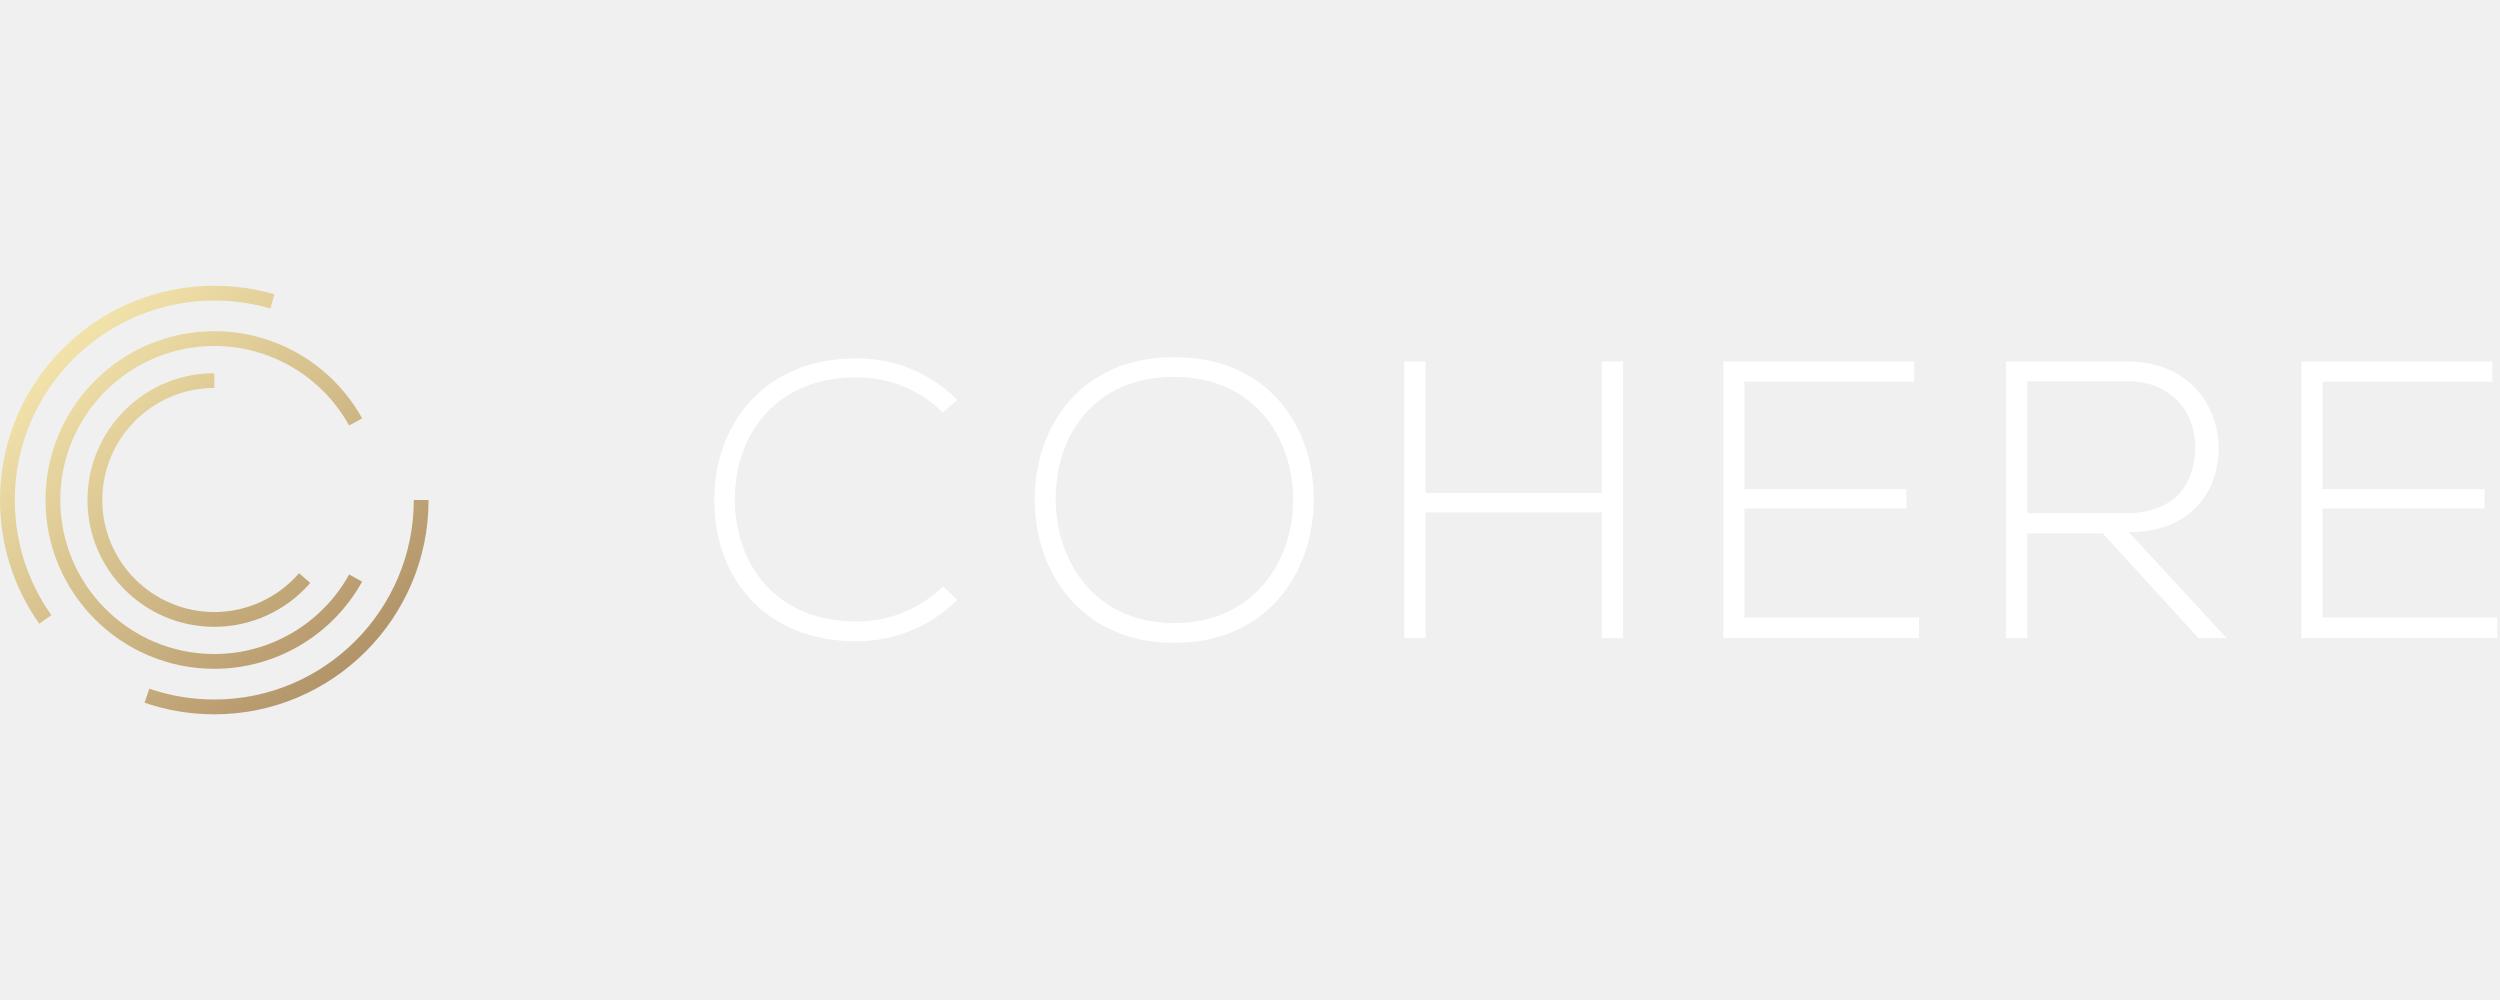
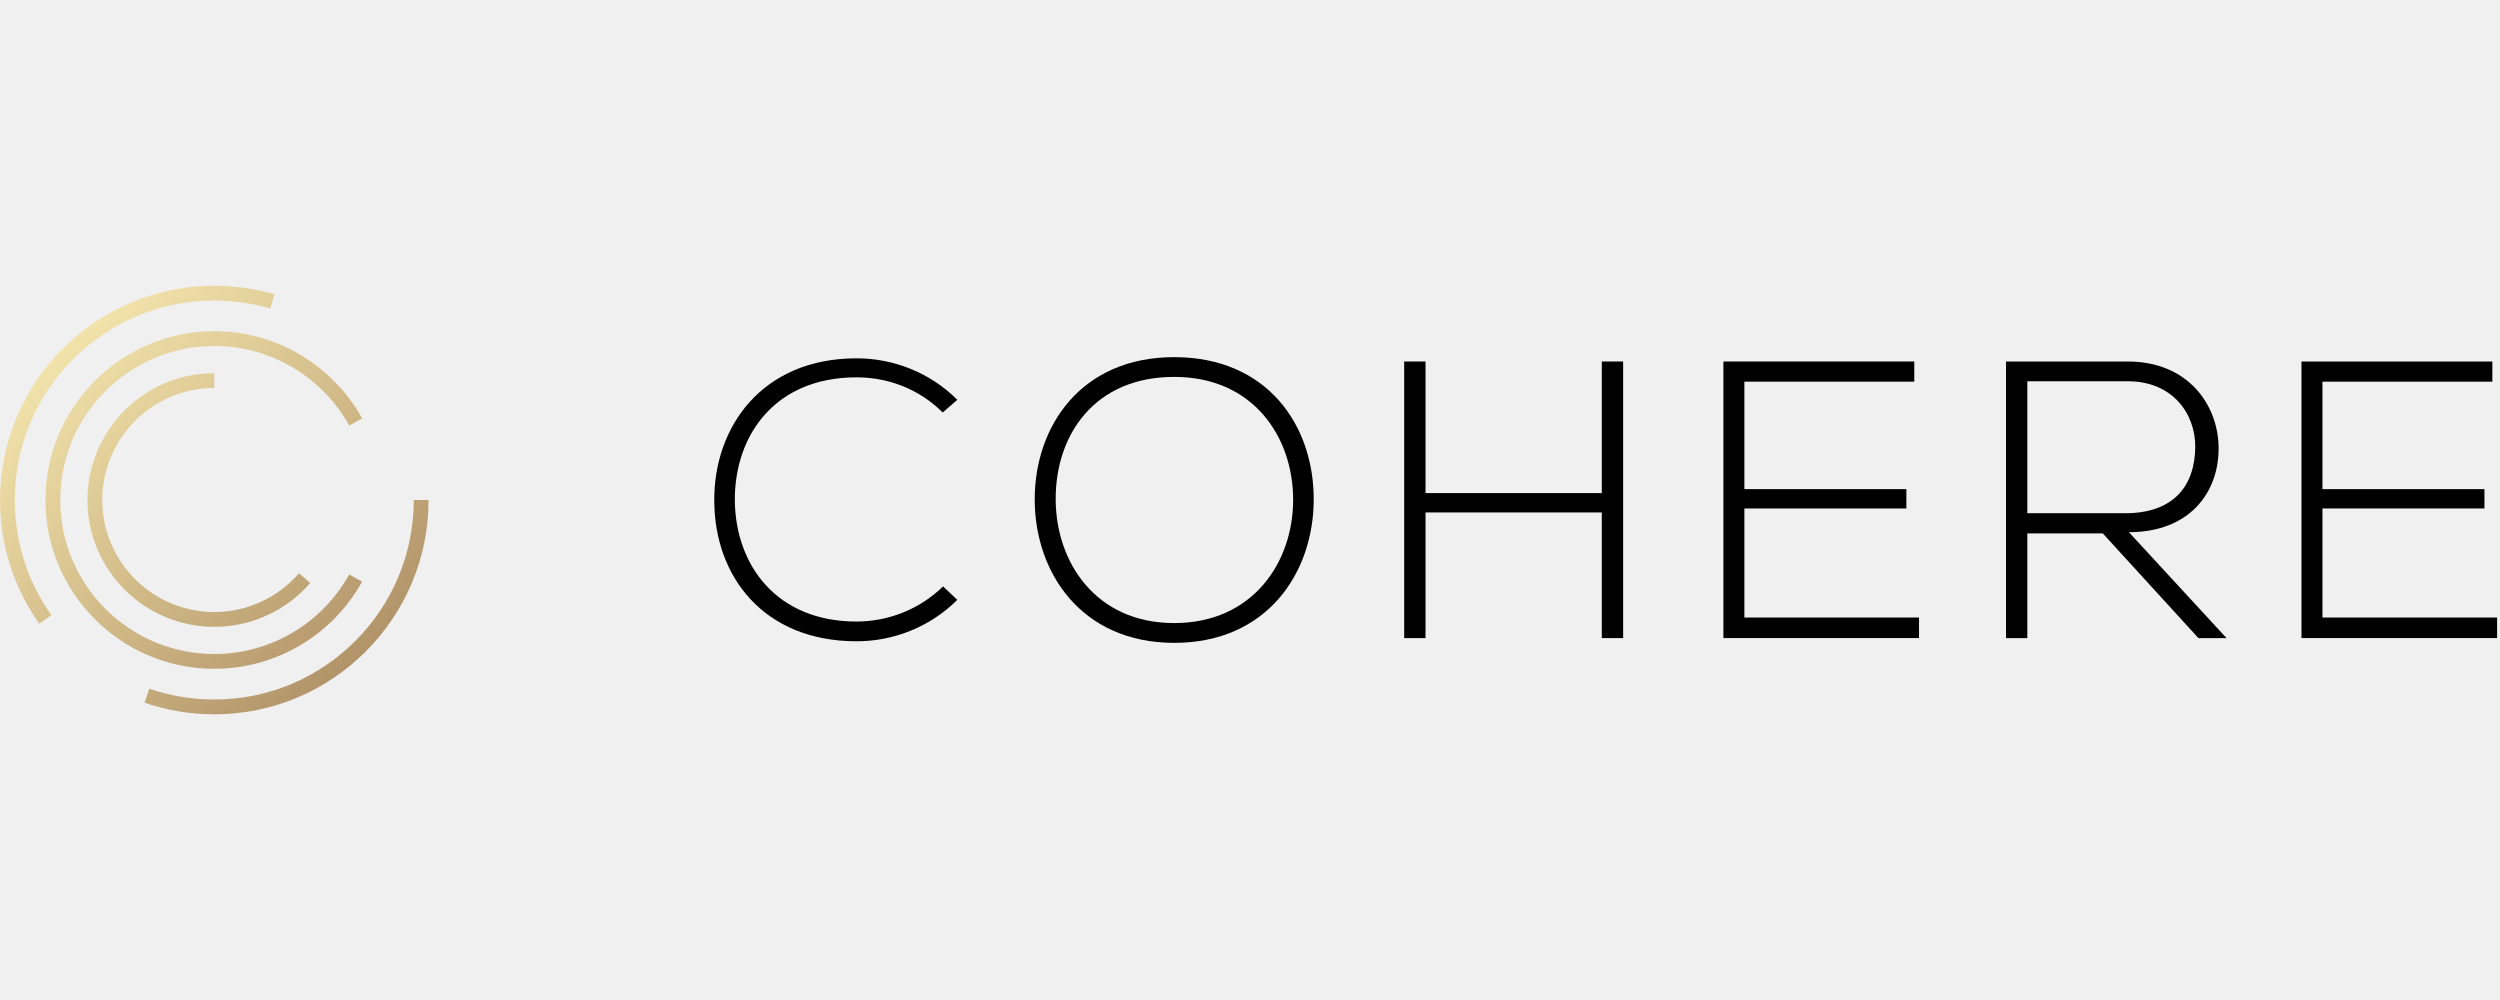
<svg xmlns="http://www.w3.org/2000/svg" viewBox="0 0 140 56" fill="none">
  <g clip-path="url(#clip0_1620_3410)">
    <path d="M20.278 32.572L19.553 32.17C18.032 34.918 15.138 36.625 12.001 36.625C7.244 36.625 3.375 32.756 3.375 28C3.375 23.243 7.244 19.375 12.001 19.375C15.138 19.375 18.031 21.082 19.553 23.83L20.278 23.428C18.611 20.417 15.44 18.546 12.001 18.546C6.787 18.546 2.547 22.787 2.547 28C2.547 33.212 6.788 37.453 12.001 37.453C15.44 37.453 18.611 35.582 20.278 32.571V32.572ZM23.172 28.001C23.172 34.16 18.161 39.172 12.001 39.172C10.755 39.172 9.531 38.969 8.363 38.567L8.093 39.351C9.348 39.782 10.661 40.002 12.001 40.002C18.618 40.002 24 34.618 24 28.001H23.171H23.172ZM12.001 16.83C13.067 16.83 14.124 16.98 15.14 17.277L15.372 16.481C14.282 16.163 13.147 16.002 12.001 16.002C5.383 16 0 21.384 0 28.001C0 30.5 0.762 32.895 2.2 34.928L2.877 34.449C1.536 32.556 0.828 30.326 0.828 28C0.829 21.84 5.841 16.83 12.001 16.83ZM12.001 21.728V20.898C8.084 20.898 4.898 24.084 4.898 28C4.898 31.915 8.084 35.102 12.001 35.102C14.065 35.102 16.023 34.206 17.374 32.644L16.746 32.101C15.553 33.481 13.822 34.274 12.001 34.274C8.542 34.274 5.728 31.459 5.728 28.001C5.728 24.542 8.542 21.728 12.001 21.728Z" fill="url(#paint0_linear_1620_3410)" />
  </g>
  <g clip-path="url(#clip1_1620_3410)">
-     <path d="M53.61 33.589C52.061 35.138 50.002 35.912 47.968 35.912C42.745 35.91 40.022 32.261 40 28.078C39.956 23.939 42.655 20.066 47.968 20.066C50.005 20.066 52.063 20.841 53.61 22.39L52.791 23.099C51.464 21.771 49.715 21.131 47.968 21.131C43.452 21.128 41.13 24.317 41.15 28.034C41.194 31.664 43.496 34.806 47.966 34.806C49.715 34.806 51.483 34.141 52.811 32.838L53.608 33.591L53.61 33.589Z" fill="white" />
-     <path d="M73.568 28.01C73.546 32.083 70.957 36 65.756 36C60.555 36 57.944 32.061 57.944 27.966C57.944 23.871 60.536 20 65.756 20C70.977 20 73.59 23.829 73.568 28.01ZM59.118 27.988C59.14 31.484 61.352 34.892 65.756 34.892C70.16 34.892 72.416 31.484 72.416 27.988C72.416 24.492 70.204 21.106 65.756 21.106C61.308 21.106 59.096 24.336 59.118 27.988Z" fill="white" />
-     <path d="M89.7 35.734V28.697H79.829V35.734H78.635V20.244H79.829V27.613H89.7V20.244H90.896V35.734H89.7Z" fill="white" />
-     <path d="M97.685 27.391H106.757V28.475H97.685V34.582H107.465V35.732H96.511V20.244H107.2V21.372H97.685V27.391Z" fill="white" />
-     <path d="M124.683 35.734H123.112L117.758 29.871H113.531V35.734H112.337V20.244H119.153C122.517 20.244 124.22 22.655 124.242 25.067C124.264 27.591 122.605 29.803 119.219 29.803L124.686 35.734H124.683ZM113.529 28.741H119.017C121.716 28.741 122.912 27.213 122.934 25.045C122.956 23.23 121.716 21.35 119.151 21.35H113.531V28.741H113.529Z" fill="white" />
-     <path d="M130.057 27.391H139.129V28.475H130.057V34.582H139.838V35.732H128.883V20.244H139.572V21.372H130.057V27.391Z" fill="white" />
+     <path d="M53.61 33.589C52.061 35.138 50.002 35.912 47.968 35.912C42.745 35.91 40.022 32.261 40 28.078C39.956 23.939 42.655 20.066 47.968 20.066C50.005 20.066 52.063 20.841 53.61 22.39L52.791 23.099C51.464 21.771 49.715 21.131 47.968 21.131C43.452 21.128 41.13 24.317 41.15 28.034C41.194 31.664 43.496 34.806 47.966 34.806C49.715 34.806 51.483 34.141 52.811 32.838L53.608 33.591L53.61 33.589Z" fill="black" />
+     <path d="M73.568 28.01C73.546 32.083 70.957 36 65.756 36C60.555 36 57.944 32.061 57.944 27.966C57.944 23.871 60.536 20 65.756 20C70.977 20 73.59 23.829 73.568 28.01ZM59.118 27.988C59.14 31.484 61.352 34.892 65.756 34.892C70.16 34.892 72.416 31.484 72.416 27.988C72.416 24.492 70.204 21.106 65.756 21.106C61.308 21.106 59.096 24.336 59.118 27.988Z" fill="black" />
+     <path d="M89.7 35.734V28.697H79.829V35.734H78.635V20.244H79.829V27.613H89.7V20.244H90.896V35.734H89.7Z" fill="black" />
+     <path d="M97.685 27.391H106.757V28.475H97.685V34.582H107.465V35.732H96.511V20.244H107.2V21.372H97.685V27.391Z" fill="black" />
+     <path d="M124.683 35.734H123.112L117.758 29.871H113.531V35.734H112.337V20.244H119.153C122.517 20.244 124.22 22.655 124.242 25.067C124.264 27.591 122.605 29.803 119.219 29.803L124.686 35.734H124.683ZM113.529 28.741H119.017C121.716 28.741 122.912 27.213 122.934 25.045C122.956 23.23 121.716 21.35 119.151 21.35H113.531V28.741H113.529Z" fill="black" />
+     <path d="M130.057 27.391H139.129V28.475H130.057V34.582H139.838V35.732H128.883V20.244H139.572V21.372H130.057V27.391Z" fill="black" />
  </g>
  <defs>
    <linearGradient id="paint0_linear_1620_3410" x1="1.937" y1="18.319" x2="20.133" y2="37.938" gradientUnits="userSpaceOnUse">
      <stop stop-color="#F7E9B0" />
      <stop offset="0.55" stop-color="#D1BA88" />
      <stop offset="1" stop-color="#B09167" />
    </linearGradient>
    <clipPath id="clip0_1620_3410">
-       <rect width="24" height="24" fill="white" transform="translate(0 16)" />
+       <rect width="24" height="24" fill="black" transform="translate(0 16)" />
    </clipPath>
    <clipPath id="clip1_1620_3410">
-       <rect width="99.84" height="16" fill="white" transform="translate(40 20)" />
+       <rect width="99.84" height="16" fill="black" transform="translate(40 20)" />
    </clipPath>
  </defs>
</svg>
